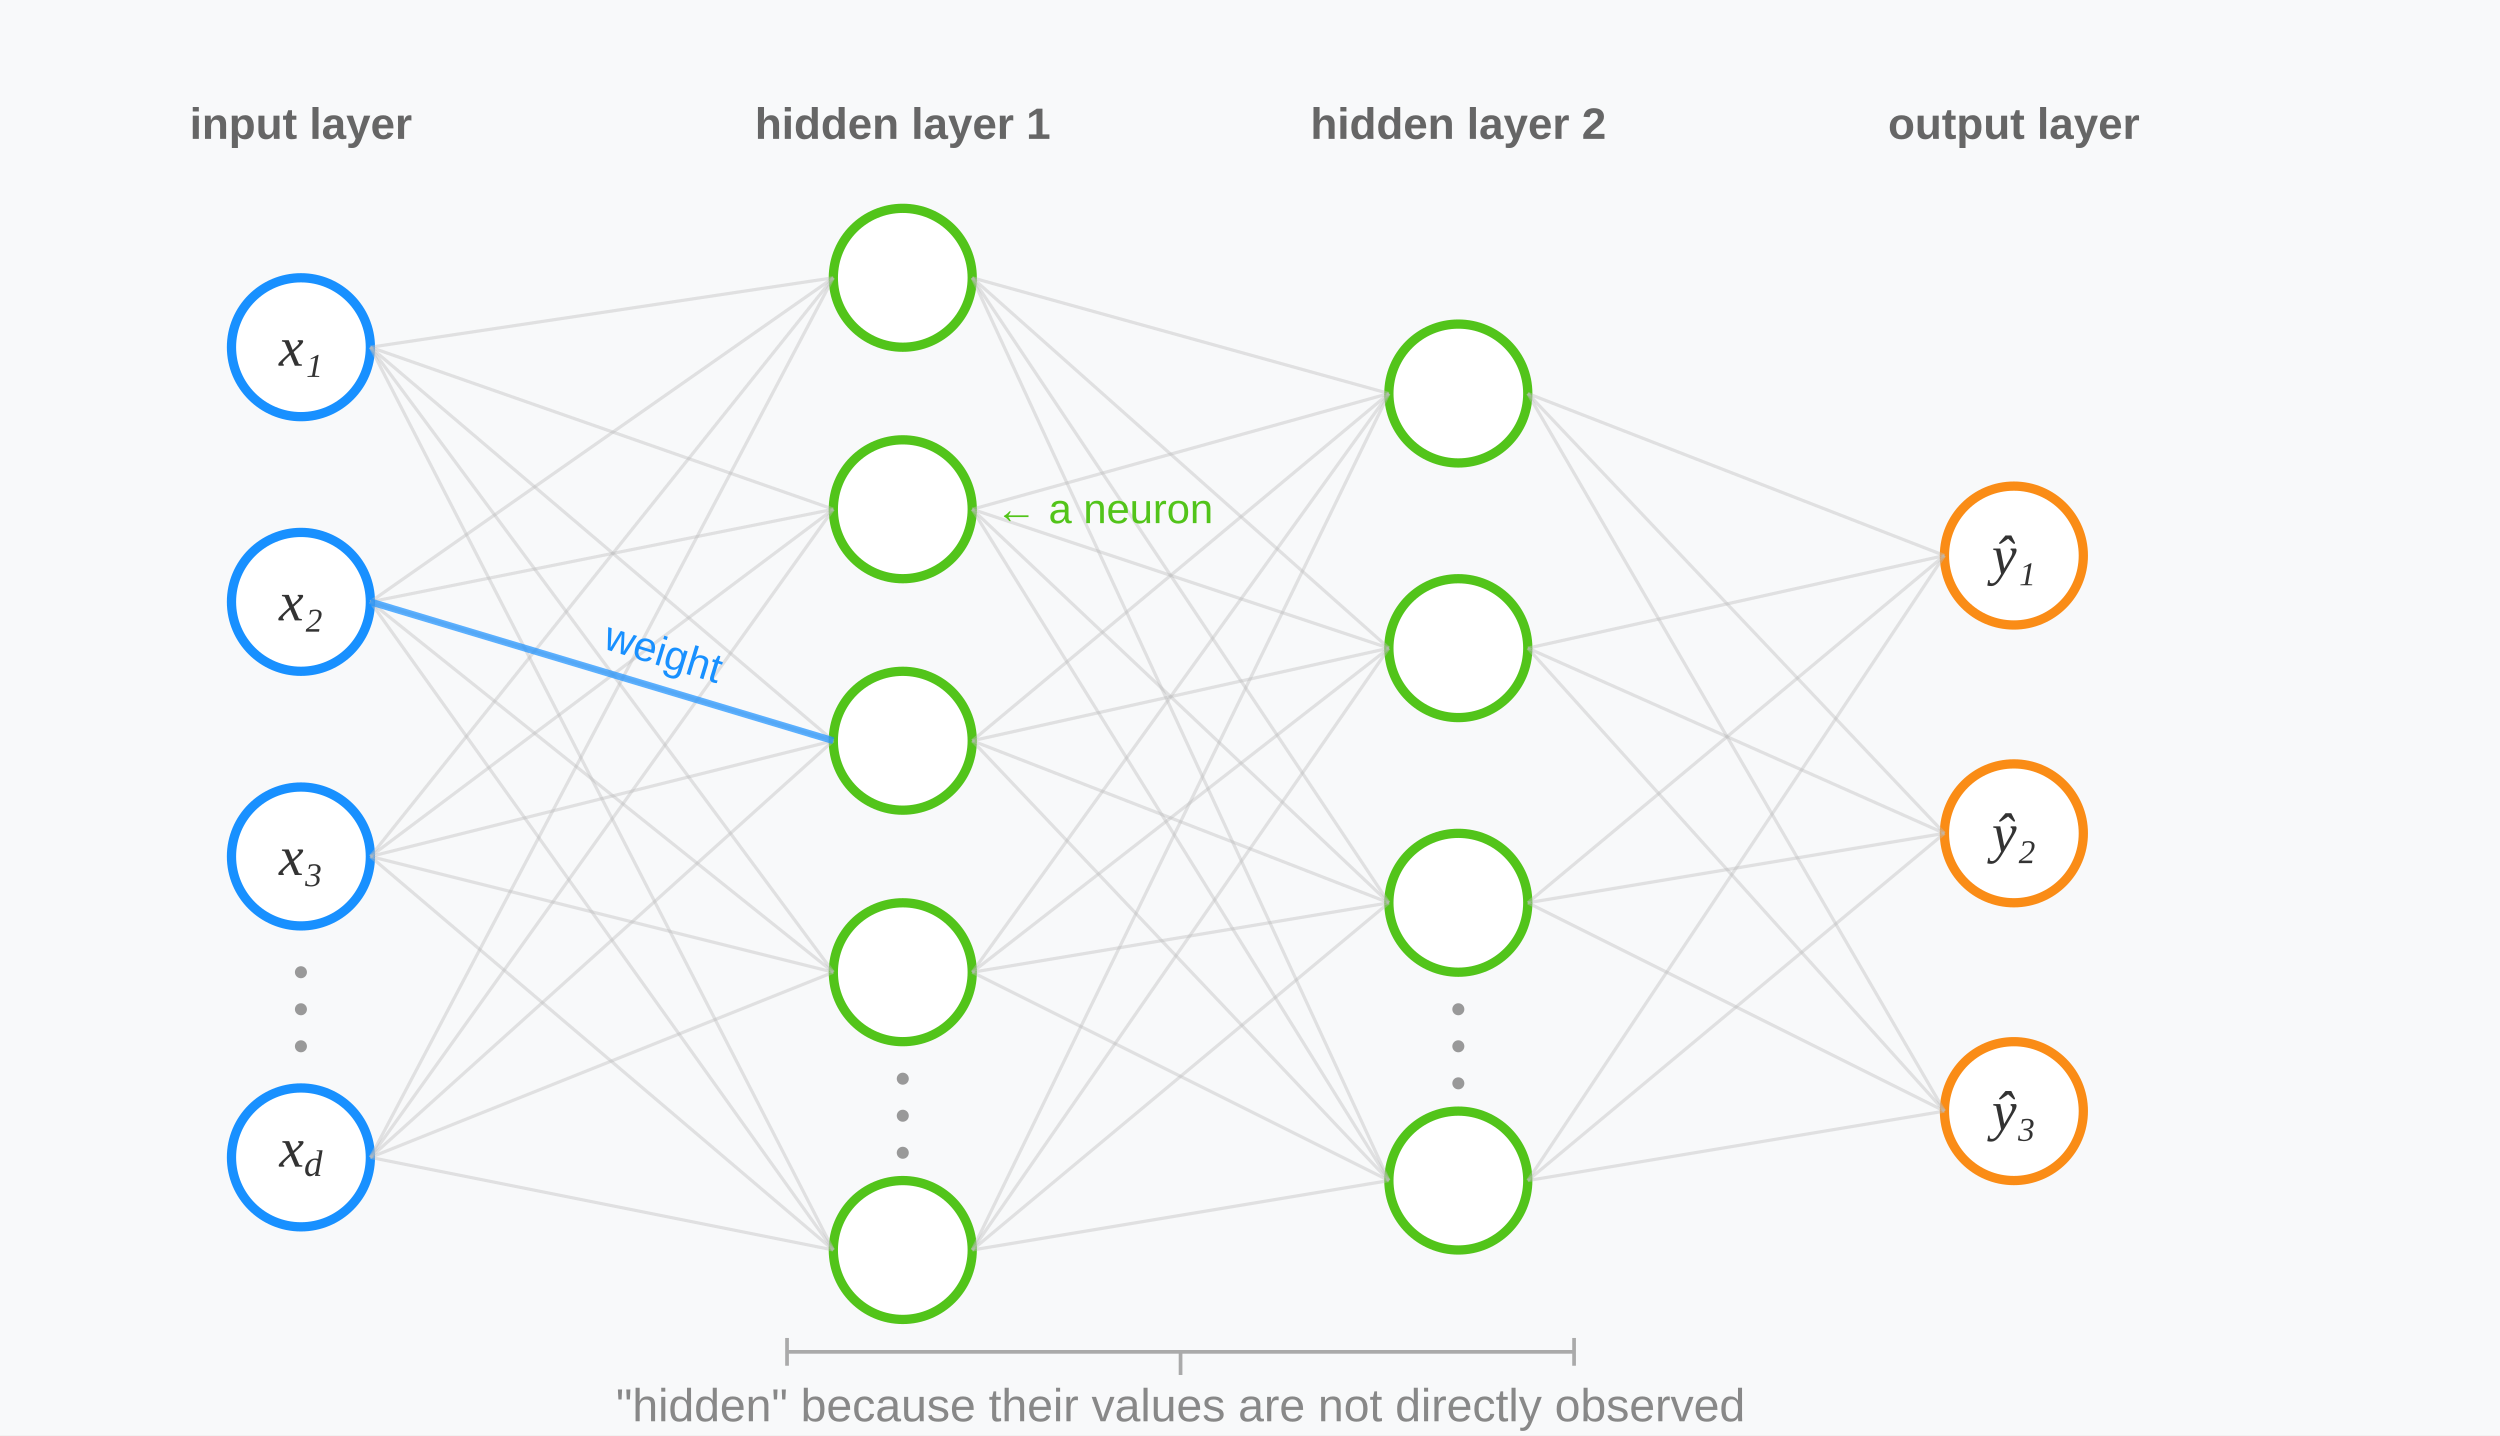
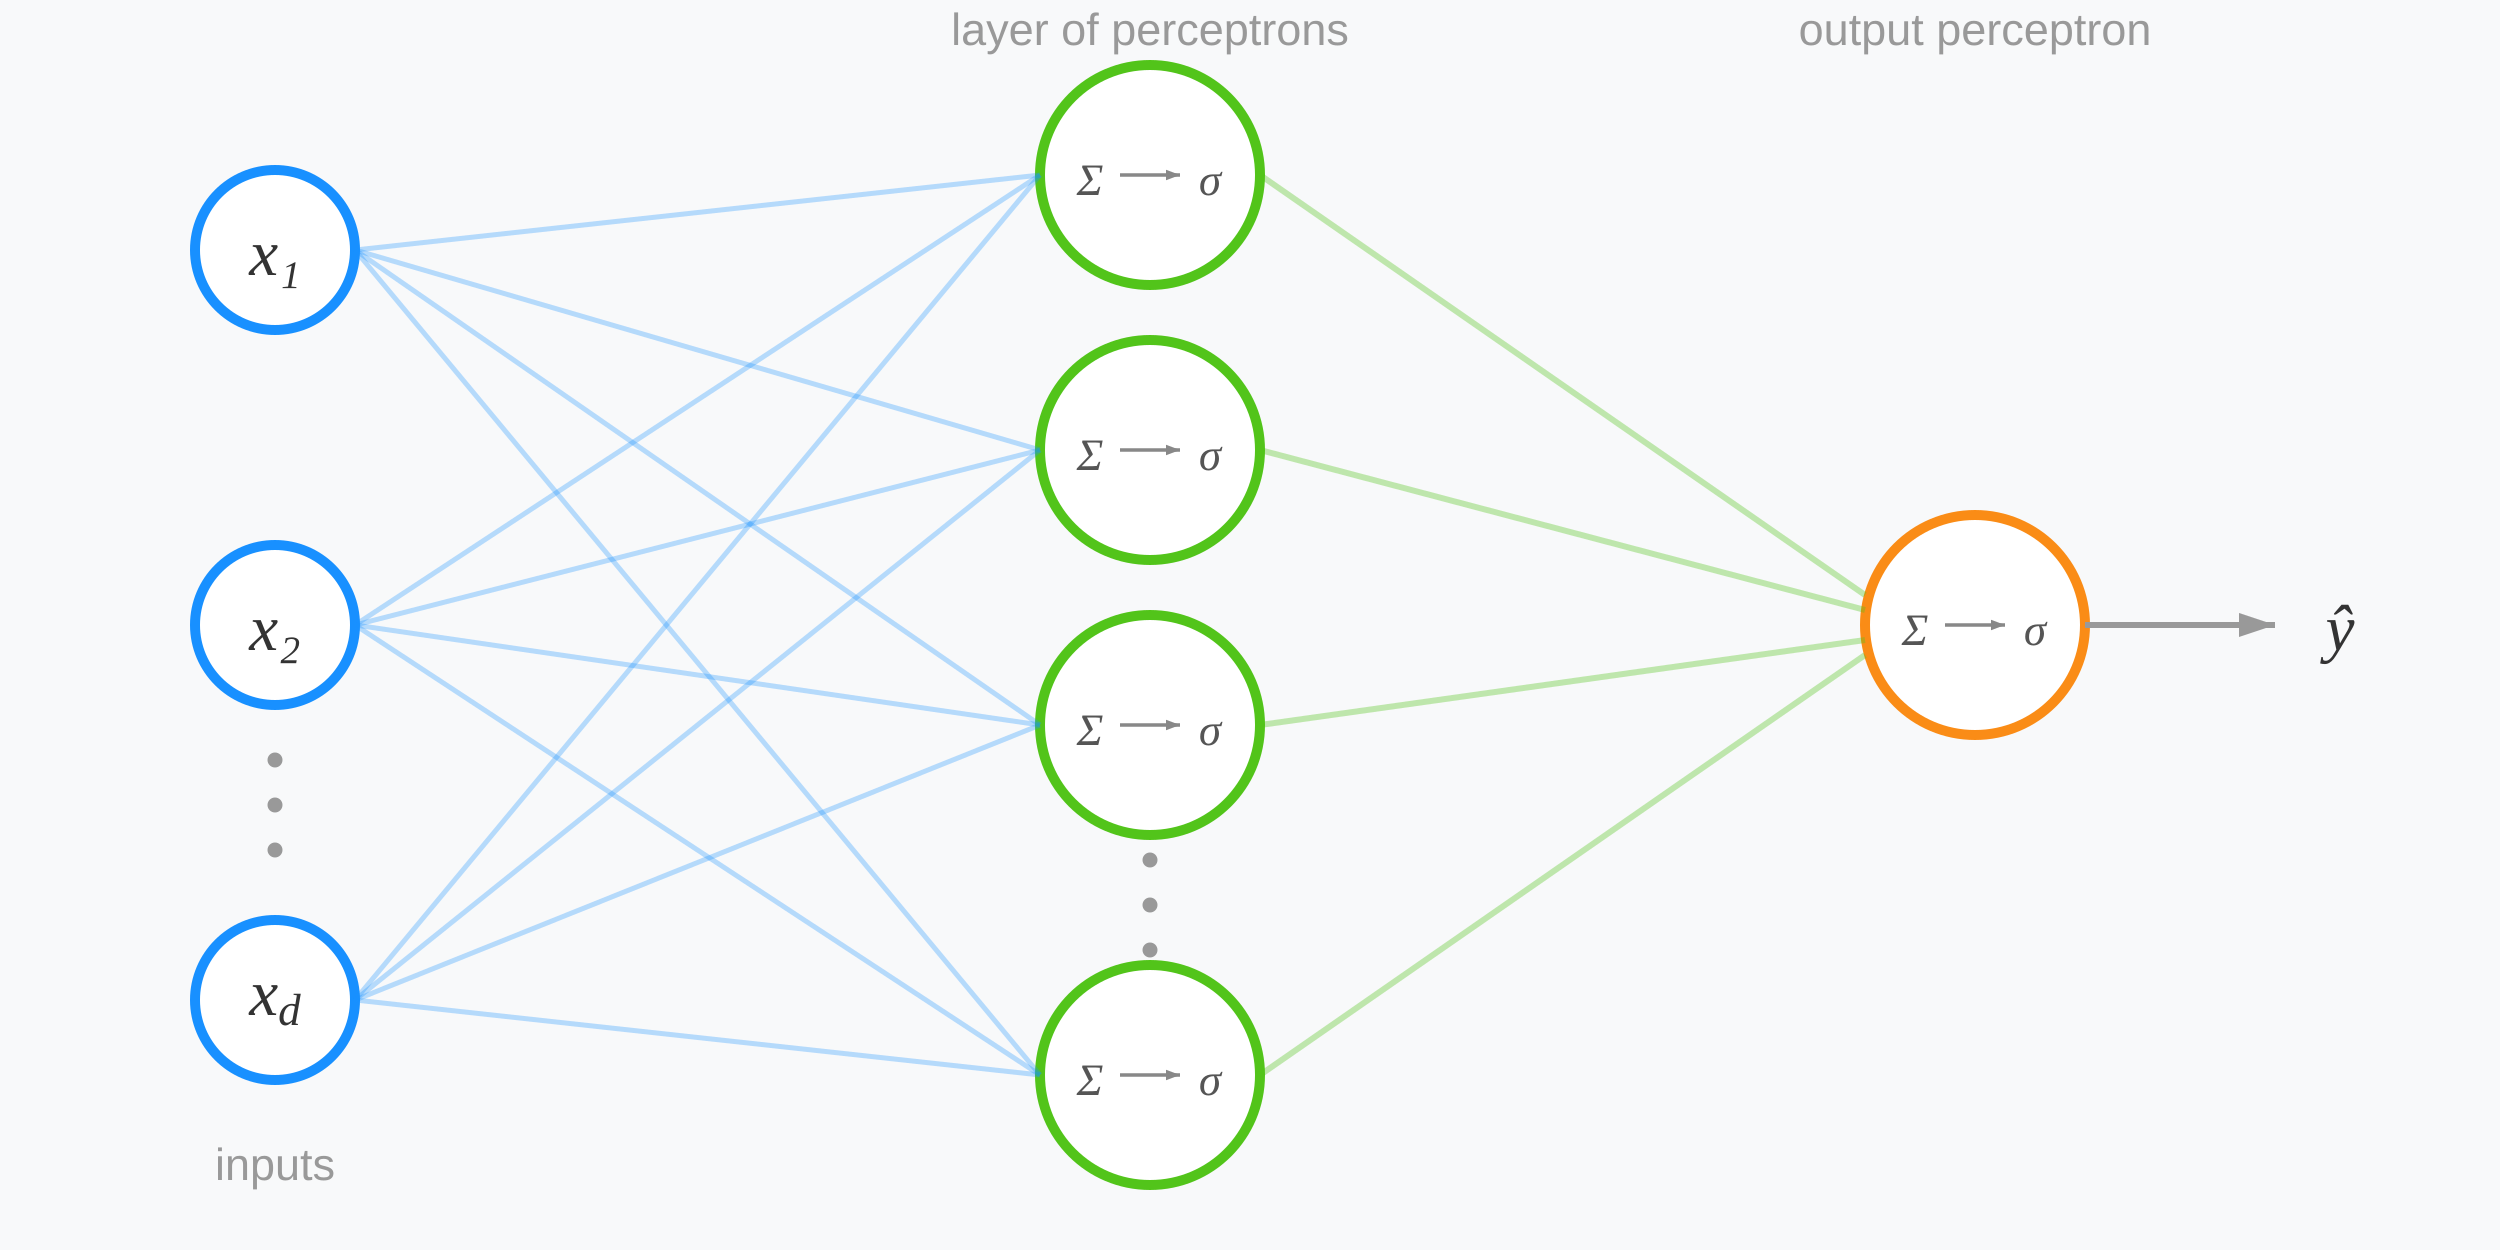
- <svg xmlns="http://www.w3.org/2000/svg" viewBox="0 0 540 310">
+ <svg xmlns="http://www.w3.org/2000/svg" viewBox="0 0 500 250">
  <style>
    .bg { fill: #f8f9fa; }
    .node-in { fill: #fff; stroke: #1890ff; stroke-width: 2; }
-     .node-h1 { fill: #fff; stroke: #52c41a; stroke-width: 2; }
-     .node-h2 { fill: #fff; stroke: #52c41a; stroke-width: 2; }
+     .node-mid { fill: #fff; stroke: #52c41a; stroke-width: 2; }
    .node-out { fill: #fff; stroke: #fa8c16; stroke-width: 2; }
-     .label { font-family: 'Georgia', 'Times New Roman', serif; font-size: 12px; fill: #333; font-style: italic; }
-     .label-sm { font-family: 'Georgia', 'Times New Roman', serif; font-size: 10px; fill: #555; font-style: italic; }
+     .label { font-family: 'Georgia', 'Times New Roman', serif; font-size: 13px; fill: #333; font-style: italic; }
+     .inner { font-family: 'Georgia', 'Times New Roman', serif; font-size: 9px; fill: #555; font-style: italic; }
    .anno { font-family: 'Arial', sans-serif; font-size: 9px; fill: #999; }
-     .anno-b { font-family: 'Arial', sans-serif; font-size: 9.5px; fill: #666; font-weight: bold; }
-     .brace-label { font-family: 'Arial', sans-serif; font-size: 10px; fill: #888; }
-     .conn { stroke: #bbb; stroke-width: 0.7; opacity: 0.4; }
-     .callout { font-family: 'Arial', sans-serif; font-size: 9px; fill: #555; }
-     .dash { stroke: #aaa; stroke-width: 0.8; stroke-dasharray: 3,2; }
+     .conn { stroke: #1890ff; stroke-width: 1; opacity: 0.3; }
+     .conn-out { stroke: #52c41a; stroke-width: 1.2; opacity: 0.35; }
  </style>
  <defs>
    <marker id="arr" markerWidth="6" markerHeight="4" refX="6" refY="2" orient="auto">
      <path d="M0,0 L6,2 L0,4 Z" fill="#999" />
    </marker>
+     <marker id="arr-tiny" markerWidth="4" markerHeight="3" refX="4" refY="1.5" orient="auto">
+       <path d="M0,0 L4,1.5 L0,3 Z" fill="#888" />
+     </marker>
  </defs>
-   <rect width="540" height="310" class="bg" />
-   <circle cx="65" cy="75" r="15" class="node-in" />
-   <text x="65" y="79" class="label" text-anchor="middle">x₁</text>
-   <circle cx="65" cy="130" r="15" class="node-in" />
-   <text x="65" y="134" class="label" text-anchor="middle">x₂</text>
-   <circle cx="65" cy="185" r="15" class="node-in" />
-   <text x="65" y="189" class="label" text-anchor="middle">x₃</text>
-   <circle cx="65" cy="210" r="1.3" fill="#999" />
-   <circle cx="65" cy="218" r="1.3" fill="#999" />
-   <circle cx="65" cy="226" r="1.3" fill="#999" />
-   <circle cx="65" cy="250" r="15" class="node-in" />
-   <text x="65" y="252" class="label" text-anchor="middle">x<tspan font-size="8" dy="2">d</tspan>
+   <rect width="500" height="250" class="bg" />
+   <circle cx="55" cy="50" r="16" class="node-in" />
+   <text x="55" y="55" class="label" text-anchor="middle">x₁</text>
+   <circle cx="55" cy="125" r="16" class="node-in" />
+   <text x="55" y="130" class="label" text-anchor="middle">x₂</text>
+   <circle cx="55" cy="152" r="1.5" fill="#999" />
+   <circle cx="55" cy="161" r="1.5" fill="#999" />
+   <circle cx="55" cy="170" r="1.5" fill="#999" />
+   <circle cx="55" cy="200" r="16" class="node-in" />
+   <text x="55" y="203" class="label" text-anchor="middle">x<tspan font-size="9" dy="2">d</tspan>
  </text>
-   <circle cx="195" cy="60" r="15" class="node-h1" />
-   <circle cx="195" cy="110" r="15" class="node-h1" />
-   <circle cx="195" cy="160" r="15" class="node-h1" />
-   <circle cx="195" cy="210" r="15" class="node-h1" />
-   <circle cx="195" cy="233" r="1.3" fill="#999" />
-   <circle cx="195" cy="241" r="1.3" fill="#999" />
-   <circle cx="195" cy="249" r="1.3" fill="#999" />
-   <circle cx="195" cy="270" r="15" class="node-h1" />
-   <circle cx="315" cy="85" r="15" class="node-h2" />
-   <circle cx="315" cy="140" r="15" class="node-h2" />
-   <circle cx="315" cy="195" r="15" class="node-h2" />
-   <circle cx="315" cy="218" r="1.3" fill="#999" />
-   <circle cx="315" cy="226" r="1.3" fill="#999" />
-   <circle cx="315" cy="234" r="1.3" fill="#999" />
-   <circle cx="315" cy="255" r="15" class="node-h2" />
-   <circle cx="435" cy="120" r="15" class="node-out" />
-   <text x="435" y="124" class="label" text-anchor="middle">ŷ₁</text>
-   <circle cx="435" cy="180" r="15" class="node-out" />
-   <text x="435" y="184" class="label" text-anchor="middle">ŷ₂</text>
-   <circle cx="435" cy="240" r="15" class="node-out" />
-   <text x="435" y="244" class="label" text-anchor="middle">ŷ₃</text>
-   <line x1="80" y1="75" x2="180" y2="60" class="conn" />
-   <line x1="80" y1="75" x2="180" y2="110" class="conn" />
-   <line x1="80" y1="75" x2="180" y2="160" class="conn" />
-   <line x1="80" y1="75" x2="180" y2="210" class="conn" />
-   <line x1="80" y1="75" x2="180" y2="270" class="conn" />
-   <line x1="80" y1="130" x2="180" y2="60" class="conn" />
-   <line x1="80" y1="130" x2="180" y2="110" class="conn" />
-   <line x1="80" y1="130" x2="180" y2="160" class="conn" />
-   <line x1="80" y1="130" x2="180" y2="210" class="conn" />
-   <line x1="80" y1="130" x2="180" y2="270" class="conn" />
-   <line x1="80" y1="185" x2="180" y2="60" class="conn" />
-   <line x1="80" y1="185" x2="180" y2="110" class="conn" />
-   <line x1="80" y1="185" x2="180" y2="160" class="conn" />
-   <line x1="80" y1="185" x2="180" y2="210" class="conn" />
-   <line x1="80" y1="185" x2="180" y2="270" class="conn" />
-   <line x1="80" y1="250" x2="180" y2="60" class="conn" />
-   <line x1="80" y1="250" x2="180" y2="110" class="conn" />
-   <line x1="80" y1="250" x2="180" y2="160" class="conn" />
-   <line x1="80" y1="250" x2="180" y2="210" class="conn" />
-   <line x1="80" y1="250" x2="180" y2="270" class="conn" />
-   <line x1="210" y1="60" x2="300" y2="85" class="conn" />
-   <line x1="210" y1="60" x2="300" y2="140" class="conn" />
-   <line x1="210" y1="60" x2="300" y2="195" class="conn" />
-   <line x1="210" y1="60" x2="300" y2="255" class="conn" />
-   <line x1="210" y1="110" x2="300" y2="85" class="conn" />
-   <line x1="210" y1="110" x2="300" y2="140" class="conn" />
-   <line x1="210" y1="110" x2="300" y2="195" class="conn" />
-   <line x1="210" y1="110" x2="300" y2="255" class="conn" />
-   <line x1="210" y1="160" x2="300" y2="85" class="conn" />
-   <line x1="210" y1="160" x2="300" y2="140" class="conn" />
-   <line x1="210" y1="160" x2="300" y2="195" class="conn" />
-   <line x1="210" y1="160" x2="300" y2="255" class="conn" />
-   <line x1="210" y1="210" x2="300" y2="85" class="conn" />
-   <line x1="210" y1="210" x2="300" y2="140" class="conn" />
-   <line x1="210" y1="210" x2="300" y2="195" class="conn" />
-   <line x1="210" y1="210" x2="300" y2="255" class="conn" />
-   <line x1="210" y1="270" x2="300" y2="85" class="conn" />
-   <line x1="210" y1="270" x2="300" y2="140" class="conn" />
-   <line x1="210" y1="270" x2="300" y2="195" class="conn" />
-   <line x1="210" y1="270" x2="300" y2="255" class="conn" />
-   <line x1="330" y1="85" x2="420" y2="120" class="conn" />
-   <line x1="330" y1="85" x2="420" y2="180" class="conn" />
-   <line x1="330" y1="85" x2="420" y2="240" class="conn" />
-   <line x1="330" y1="140" x2="420" y2="120" class="conn" />
-   <line x1="330" y1="140" x2="420" y2="180" class="conn" />
-   <line x1="330" y1="140" x2="420" y2="240" class="conn" />
-   <line x1="330" y1="195" x2="420" y2="120" class="conn" />
-   <line x1="330" y1="195" x2="420" y2="180" class="conn" />
-   <line x1="330" y1="195" x2="420" y2="240" class="conn" />
-   <line x1="330" y1="255" x2="420" y2="120" class="conn" />
-   <line x1="330" y1="255" x2="420" y2="180" class="conn" />
-   <line x1="330" y1="255" x2="420" y2="240" class="conn" />
-   <text x="65" y="30" class="anno-b" text-anchor="middle">input layer</text>
-   <text x="195" y="30" class="anno-b" text-anchor="middle">hidden layer 1</text>
-   <text x="315" y="30" class="anno-b" text-anchor="middle">hidden layer 2</text>
-   <text x="435" y="30" class="anno-b" text-anchor="middle">output layer</text>
-   <text x="215" y="113" class="callout" style="fill:#52c41a">← a neuron</text>
-   <line x1="80" y1="130" x2="180" y2="160" stroke="#1890ff" stroke-width="1.5" opacity="0.7" />
-   <text x="130" y="140" class="callout" style="fill:#1890ff" transform="rotate(17, 130, 140)">weight</text>
-   <line x1="170" y1="292" x2="340" y2="292" stroke="#aaa" stroke-width="0.8" />
-   <line x1="170" y1="289" x2="170" y2="295" stroke="#aaa" stroke-width="0.8" />
-   <line x1="340" y1="289" x2="340" y2="295" stroke="#aaa" stroke-width="0.8" />
-   <line x1="255" y1="292" x2="255" y2="297" stroke="#aaa" stroke-width="0.8" />
-   <text x="255" y="307" class="brace-label" text-anchor="middle">"hidden" because their values are not directly observed</text>
+   <circle cx="230" cy="35" r="22" class="node-mid" />
+   <text x="218" y="39" class="inner" text-anchor="middle">Σ</text>
+   <line x1="224" y1="35" x2="236" y2="35" stroke="#888" stroke-width="0.7" marker-end="url(#arr-tiny)" />
+   <text x="242" y="39" class="inner" text-anchor="middle">σ</text>
+   <circle cx="230" cy="90" r="22" class="node-mid" />
+   <text x="218" y="94" class="inner" text-anchor="middle">Σ</text>
+   <line x1="224" y1="90" x2="236" y2="90" stroke="#888" stroke-width="0.7" marker-end="url(#arr-tiny)" />
+   <text x="242" y="94" class="inner" text-anchor="middle">σ</text>
+   <circle cx="230" cy="145" r="22" class="node-mid" />
+   <text x="218" y="149" class="inner" text-anchor="middle">Σ</text>
+   <line x1="224" y1="145" x2="236" y2="145" stroke="#888" stroke-width="0.7" marker-end="url(#arr-tiny)" />
+   <text x="242" y="149" class="inner" text-anchor="middle">σ</text>
+   <circle cx="230" cy="172" r="1.5" fill="#999" />
+   <circle cx="230" cy="181" r="1.5" fill="#999" />
+   <circle cx="230" cy="190" r="1.5" fill="#999" />
+   <circle cx="230" cy="215" r="22" class="node-mid" />
+   <text x="218" y="219" class="inner" text-anchor="middle">Σ</text>
+   <line x1="224" y1="215" x2="236" y2="215" stroke="#888" stroke-width="0.7" marker-end="url(#arr-tiny)" />
+   <text x="242" y="219" class="inner" text-anchor="middle">σ</text>
+   <circle cx="395" cy="125" r="22" class="node-out" />
+   <text x="383" y="129" class="inner" text-anchor="middle">Σ</text>
+   <line x1="389" y1="125" x2="401" y2="125" stroke="#888" stroke-width="0.7" marker-end="url(#arr-tiny)" />
+   <text x="407" y="129" class="inner" text-anchor="middle">σ</text>
+   <line x1="417" y1="125" x2="455" y2="125" stroke="#999" stroke-width="1.2" marker-end="url(#arr)" />
+   <text x="468" y="130" class="label" text-anchor="middle">ŷ</text>
+   <line x1="71" y1="50" x2="208" y2="35" class="conn" />
+   <line x1="71" y1="50" x2="208" y2="90" class="conn" />
+   <line x1="71" y1="50" x2="208" y2="145" class="conn" />
+   <line x1="71" y1="50" x2="208" y2="215" class="conn" />
+   <line x1="71" y1="125" x2="208" y2="35" class="conn" />
+   <line x1="71" y1="125" x2="208" y2="90" class="conn" />
+   <line x1="71" y1="125" x2="208" y2="145" class="conn" />
+   <line x1="71" y1="125" x2="208" y2="215" class="conn" />
+   <line x1="71" y1="200" x2="208" y2="35" class="conn" />
+   <line x1="71" y1="200" x2="208" y2="90" class="conn" />
+   <line x1="71" y1="200" x2="208" y2="145" class="conn" />
+   <line x1="71" y1="200" x2="208" y2="215" class="conn" />
+   <line x1="252" y1="35" x2="373" y2="119" class="conn-out" />
+   <line x1="252" y1="90" x2="373" y2="122" class="conn-out" />
+   <line x1="252" y1="145" x2="373" y2="128" class="conn-out" />
+   <line x1="252" y1="215" x2="373" y2="131" class="conn-out" />
+   <text x="55" y="236" class="anno" text-anchor="middle">inputs</text>
+   <text x="230" y="9" class="anno" text-anchor="middle">layer of perceptrons</text>
+   <text x="395" y="9" class="anno" text-anchor="middle">output perceptron</text>
</svg>
